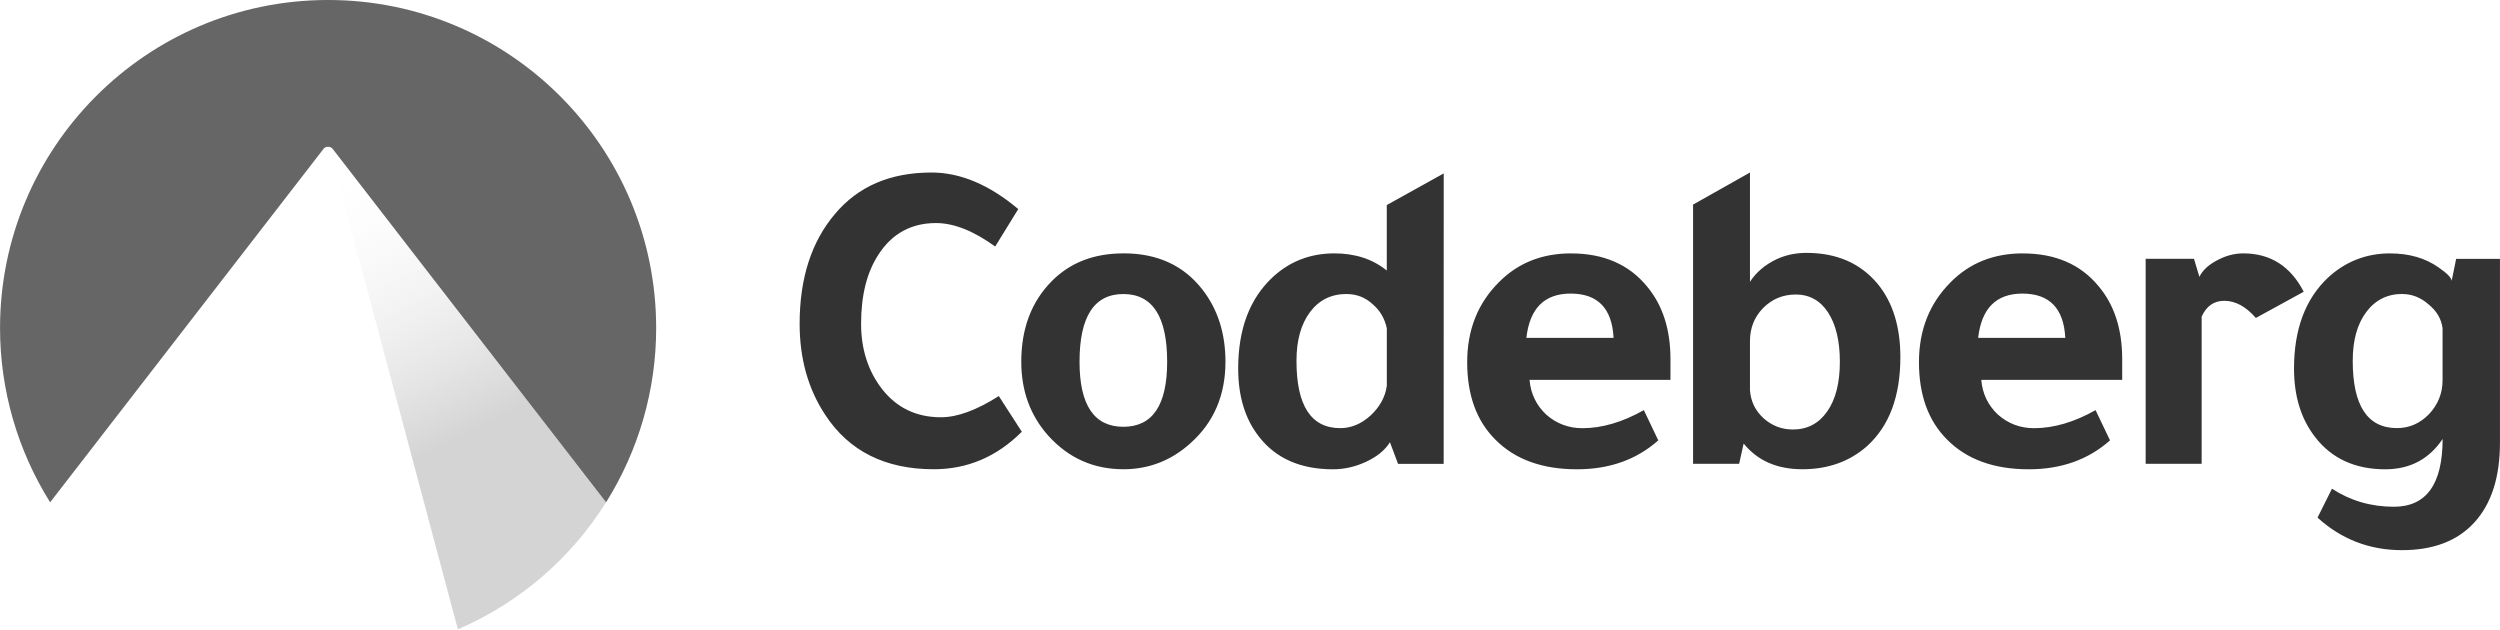
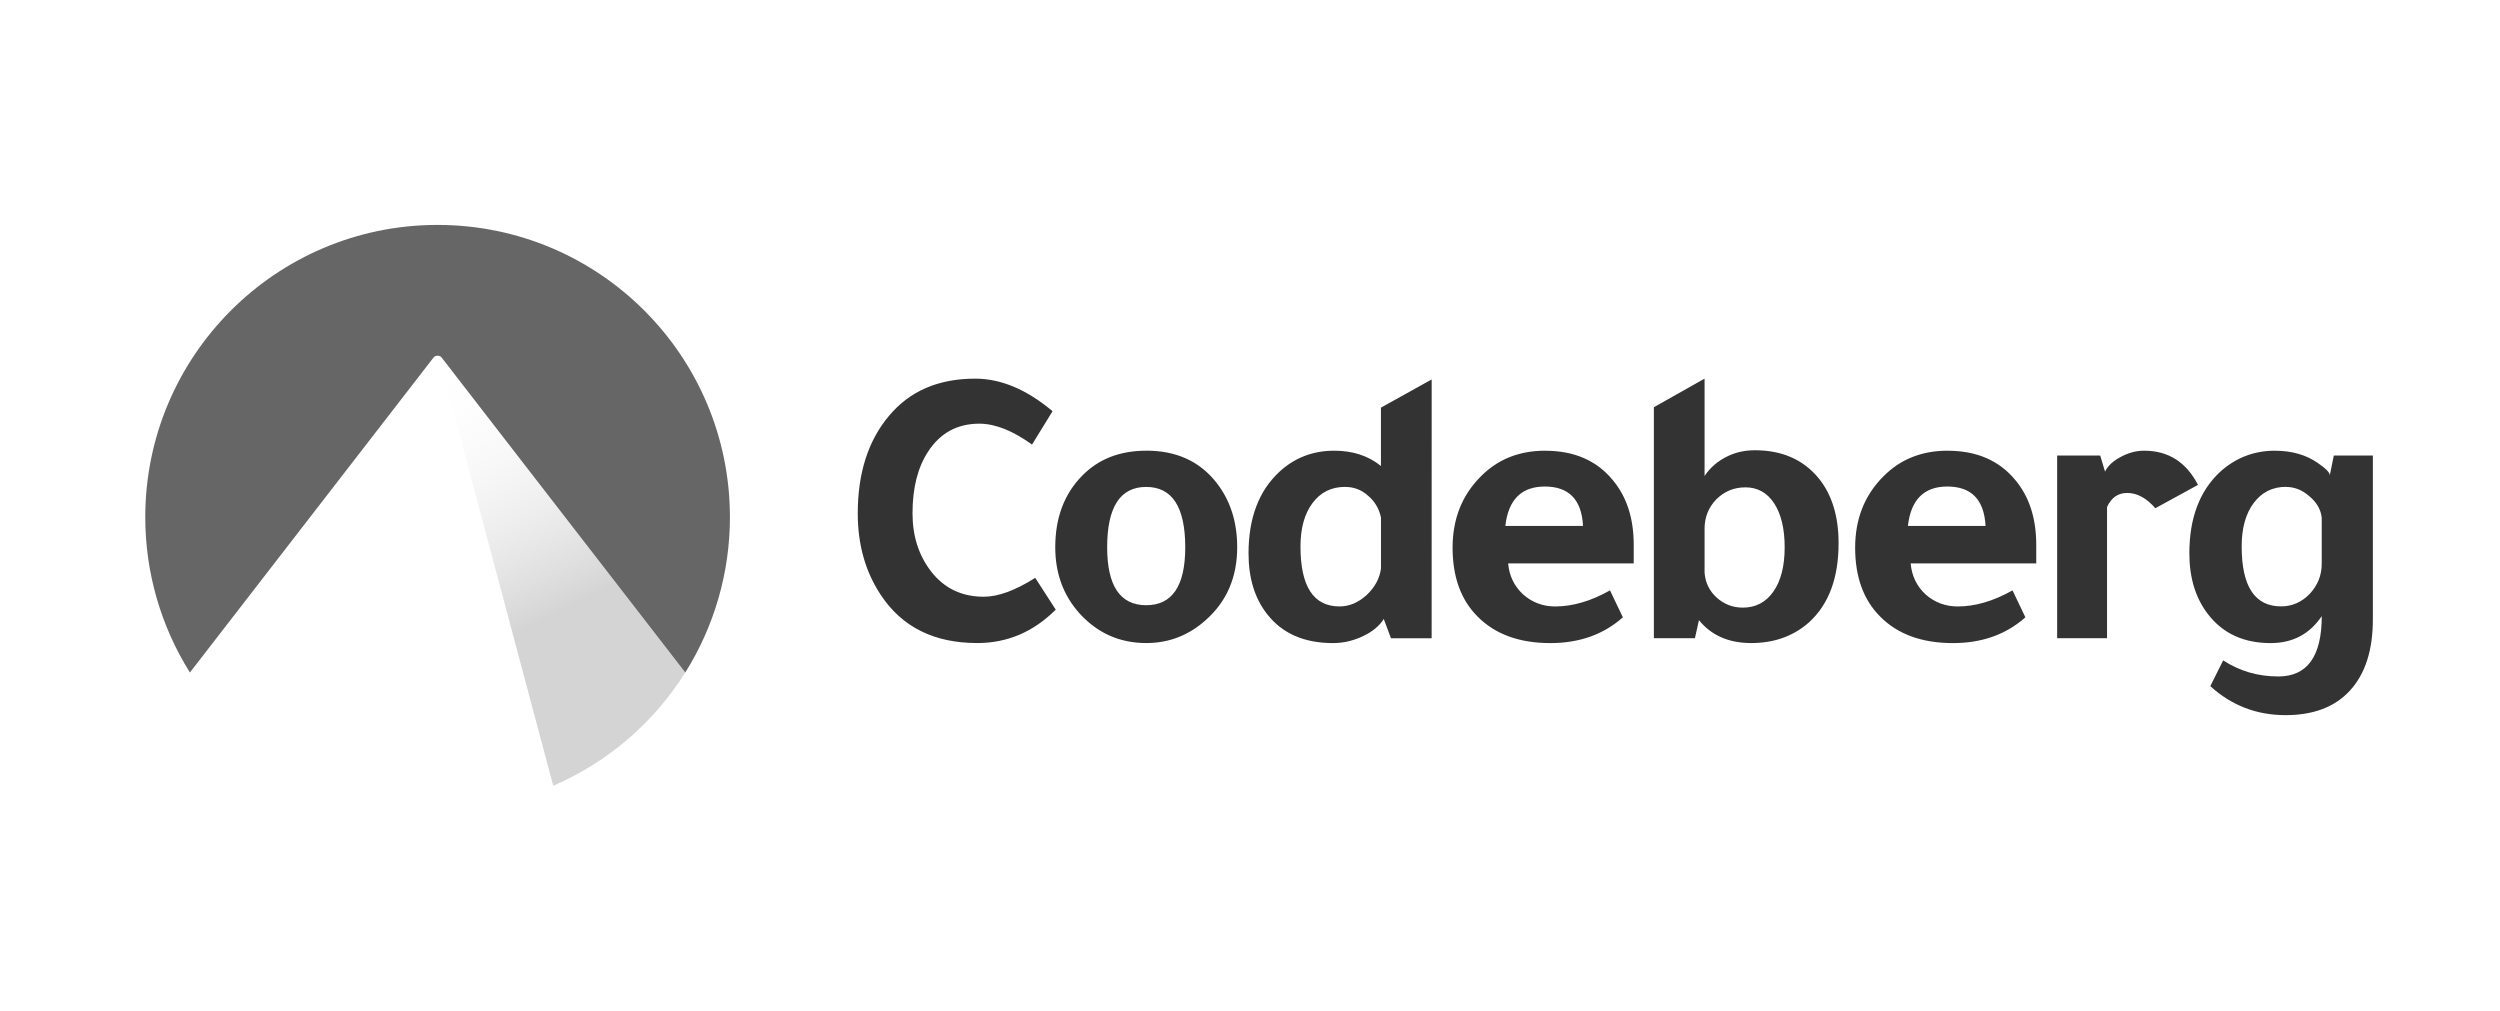
- <svg xmlns="http://www.w3.org/2000/svg" xmlns:xlink="http://www.w3.org/1999/xlink" width="209.397" height="52.716" viewBox="0 0 55.403 13.948" version="1.1" id="svg1">
+ <svg xmlns="http://www.w3.org/2000/svg" xmlns:xlink="http://www.w3.org/1999/xlink" width="235" height="95" viewBox="0 0 62.177 25.135" version="1.1" id="svg1">
  <defs id="defs1">
    <linearGradient xlink:href="#linearGradient6924" id="linearGradient6918" x1="42519.285" y1="-7078.789" x2="42575.336" y2="-6966.931" gradientUnits="userSpaceOnUse" />
    <linearGradient id="linearGradient6924">
      <stop style="stop-color:#ffffff;stop-opacity:0" offset="0" id="stop6920" />
      <stop style="stop-color:#aaaaaa;stop-opacity:1;" offset="0.656" id="stop6922" />
    </linearGradient>
  </defs>
-   <g id="layer6" style="display:inline" transform="translate(-3.612391,-5.593759)">
+   <g id="layer6" style="display:inline">
+     <rect style="display:inline;fill:none;fill-opacity:1;stroke-width:0.397" id="rect6-6" width="62.177" height="25.135" x="6.357829e-07" y="3.1789145e-07" />
    <path d="m 24.255,9.417 c -0.914,0 -1.628,0.307 -2.141,0.921 -0.52,0.614 -0.781,1.424 -0.781,2.432 0,0.774 0.19,1.448 0.57,2.022 0.527,0.801 1.328,1.201 2.402,1.201 0.747,0 1.398,-0.277 1.952,-0.831 L 25.747,14.371 c -0.494,0.314 -0.92,0.47 -1.281,0.47 -0.547,0 -0.984,-0.21 -1.311,-0.631 -0.307,-0.4 -0.46,-0.881 -0.46,-1.441 0,-0.634 0.13,-1.148 0.39,-1.541 0.3,-0.46 0.724,-0.691 1.271,-0.691 0.394,0 0.831,0.173 1.311,0.52 l 0.511,-0.83 C 25.537,9.688 24.896,9.417 24.255,9.417 Z m 18.139,0 -1.261,0.711 v 5.745 h 1.021 l 0.1,-0.45 c 0.307,0.38 0.74,0.57 1.301,0.57 0.567,0 1.045,-0.17 1.432,-0.511 0.494,-0.447 0.74,-1.104 0.74,-1.972 0,-0.674 -0.167,-1.214 -0.5,-1.621 -0.381,-0.46 -0.908,-0.691 -1.581,-0.691 -0.241,0 -0.461,0.047 -0.661,0.14 -0.254,0.12 -0.451,0.287 -0.591,0.5 z m -6.787,0.02 -1.262,0.701 v 1.451 c -0.314,-0.254 -0.7,-0.38 -1.161,-0.38 -0.534,0 -0.991,0.177 -1.371,0.531 -0.507,0.474 -0.761,1.148 -0.761,2.022 0,0.621 0.157,1.128 0.47,1.521 0.374,0.474 0.917,0.711 1.631,0.711 0.254,0 0.501,-0.057 0.741,-0.17 0.24,-0.113 0.414,-0.257 0.521,-0.43 l 0.18,0.48 h 1.011 z M 28.507,11.209 c -0.654,0 -1.185,0.207 -1.591,0.62 -0.447,0.454 -0.671,1.048 -0.671,1.781 0,0.647 0.2,1.195 0.601,1.642 0.447,0.494 1.002,0.741 1.662,0.741 0.567,0 1.064,-0.194 1.491,-0.581 0.514,-0.46 0.771,-1.061 0.771,-1.802 0,-0.634 -0.173,-1.171 -0.52,-1.611 -0.414,-0.527 -0.994,-0.791 -1.741,-0.791 z m 9.923,0 c -0.647,0 -1.181,0.214 -1.602,0.641 -0.467,0.467 -0.701,1.057 -0.701,1.771 0,0.727 0.207,1.298 0.621,1.712 0.434,0.44 1.038,0.661 1.812,0.661 0.721,0 1.321,-0.214 1.802,-0.641 l -0.32,-0.67 c -0.474,0.267 -0.927,0.4 -1.361,0.4 -0.307,0 -0.574,-0.1 -0.801,-0.3 -0.221,-0.207 -0.345,-0.464 -0.371,-0.771 h 3.123 v -0.46 c 0,-0.661 -0.174,-1.198 -0.521,-1.612 -0.4,-0.487 -0.961,-0.73 -1.681,-0.73 z m 10.011,0 c -0.647,0 -1.181,0.214 -1.601,0.641 -0.467,0.467 -0.701,1.057 -0.701,1.771 0,0.727 0.207,1.298 0.621,1.712 0.434,0.44 1.038,0.661 1.812,0.661 0.721,0 1.321,-0.214 1.801,-0.641 l -0.32,-0.67 c -0.474,0.267 -0.928,0.4 -1.362,0.4 -0.307,0 -0.574,-0.1 -0.801,-0.3 -0.221,-0.207 -0.344,-0.464 -0.37,-0.771 h 3.123 v -0.46 c 0,-0.661 -0.173,-1.198 -0.52,-1.612 -0.4,-0.487 -0.961,-0.73 -1.681,-0.73 z m 4.885,0 c -0.2,0 -0.397,0.053 -0.591,0.16 -0.187,0.1 -0.314,0.22 -0.381,0.36 l -0.12,-0.4 h -1.071 v 4.544 h 1.241 v -3.263 c 0.107,-0.234 0.273,-0.35 0.501,-0.35 0.247,0 0.48,0.127 0.7,0.38 l 1.061,-0.581 C 54.373,11.492 53.927,11.209 53.326,11.209 Z m 3.257,0 c -0.527,0 -0.984,0.177 -1.372,0.531 -0.507,0.474 -0.76,1.148 -0.76,2.022 0,0.614 0.157,1.121 0.47,1.521 0.367,0.474 0.885,0.711 1.552,0.711 0.547,0 0.97,-0.224 1.271,-0.671 0,1.001 -0.36,1.501 -1.081,1.501 -0.507,0 -0.964,-0.134 -1.371,-0.4 l -0.32,0.641 c 0.527,0.48 1.151,0.721 1.872,0.721 0.694,0 1.228,-0.204 1.601,-0.611 0.38,-0.414 0.57,-1.004 0.57,-1.772 v -4.073 h -0.971 l -0.1,0.49 c 0,-0.067 -0.097,-0.167 -0.29,-0.3 -0.294,-0.207 -0.651,-0.31 -1.071,-0.31 z m -18.163,0.891 c 0.601,0 0.918,0.327 0.951,0.981 h -1.932 c 0.074,-0.654 0.4,-0.981 0.981,-0.981 z m 10.011,0 c 0.6,0 0.917,0.327 0.951,0.981 H 47.451 c 0.074,-0.654 0.4,-0.981 0.981,-0.981 z m -19.924,0.01 c 0.647,0 0.971,0.5 0.971,1.501 0,0.961 -0.323,1.441 -0.971,1.441 -0.647,0 -0.971,-0.481 -0.971,-1.441 0,-1.001 0.324,-1.501 0.971,-1.501 z m 4.948,0 c 0.22,0 0.41,0.073 0.571,0.22 0.167,0.14 0.273,0.32 0.32,0.54 v 1.271 c -0.033,0.247 -0.153,0.467 -0.36,0.661 -0.207,0.187 -0.43,0.28 -0.671,0.28 -0.647,0 -0.971,-0.497 -0.971,-1.491 0,-0.454 0.1,-0.814 0.3,-1.081 0.2,-0.267 0.47,-0.401 0.81,-0.401 z m 23.398,0 c 0.214,0 0.407,0.077 0.58,0.23 0.181,0.147 0.284,0.323 0.31,0.53 v 1.151 c 0,0.287 -0.1,0.537 -0.3,0.75 -0.2,0.207 -0.437,0.31 -0.71,0.31 -0.654,0 -0.981,-0.497 -0.981,-1.491 0,-0.454 0.1,-0.814 0.3,-1.081 0.2,-0.267 0.467,-0.401 0.801,-0.401 z m -13.448,0.01 c 0.307,0 0.547,0.133 0.721,0.4 0.173,0.267 0.26,0.63 0.26,1.091 0,0.467 -0.093,0.834 -0.28,1.101 -0.187,0.267 -0.44,0.4 -0.761,0.4 -0.247,0 -0.464,-0.083 -0.651,-0.25 -0.182,-0.167 -0.282,-0.374 -0.3,-0.62 v -1.091 c 0,-0.287 0.097,-0.53 0.29,-0.73 0.2,-0.2 0.44,-0.3 0.721,-0.3 z" style="font-style:normal;font-variant:normal;font-weight:bold;font-stretch:normal;font-size:17.899px;line-height:1.25;font-family:Tajawal;-inkscape-font-specification:'Tajawal Bold';font-variant-ligatures:normal;font-variant-caps:normal;font-variant-numeric:normal;font-variant-east-asian:normal;letter-spacing:-0.285px;word-spacing:0px;fill:#333333;fill-opacity:1;stroke:none;stroke-width:0.25" id="path6736" />
    <g id="g6933" transform="matrix(0.3151878,0,0,0.3151878,-3534.809,599.3116)">
      <path id="path6733" style="font-variation-settings:normal;opacity:0.5;vector-effect:none;fill:url(#linearGradient6918);fill-opacity:1;stroke:none;stroke-width:3.678;stroke-linecap:butt;stroke-linejoin:miter;stroke-miterlimit:2;stroke-dasharray:none;stroke-dashoffset:0;stroke-opacity:1;paint-order:stroke markers fill;stop-color:#000000;stop-opacity:1" d="m 42519.285,-7078.789 a 0.761,0.568 0 0 0 -0.738,0.674 l 33.586,125.889 a 87.182,87.182 0 0 0 39.381,-33.764 l -71.565,-92.52 a 0.761,0.568 0 0 0 -0.664,-0.279 z" transform="scale(0.2645833)" />
      <path id="circle6810" style="opacity:1;fill:#666666;fill-opacity:1;stroke:none;stroke-width:2.015px;stroke-opacity:1;paint-order:stroke markers fill;stop-color:#000000" d="m 42517.32,-7119.48 a 87.182,87.182 0 0 0 -86.855,87.182 87.182,87.182 0 0 0 13.312,46.305 l 72.688,-93.973 a 1.361,1.016 0 0 1 2.359,0 l 72.692,93.977 a 87.182,87.182 0 0 0 13.314,-46.309 87.182,87.182 0 0 0 -87.182,-87.182 87.182,87.182 0 0 0 -0.328,0 z" transform="scale(0.2645833)" />
    </g>
  </g>
</svg>
